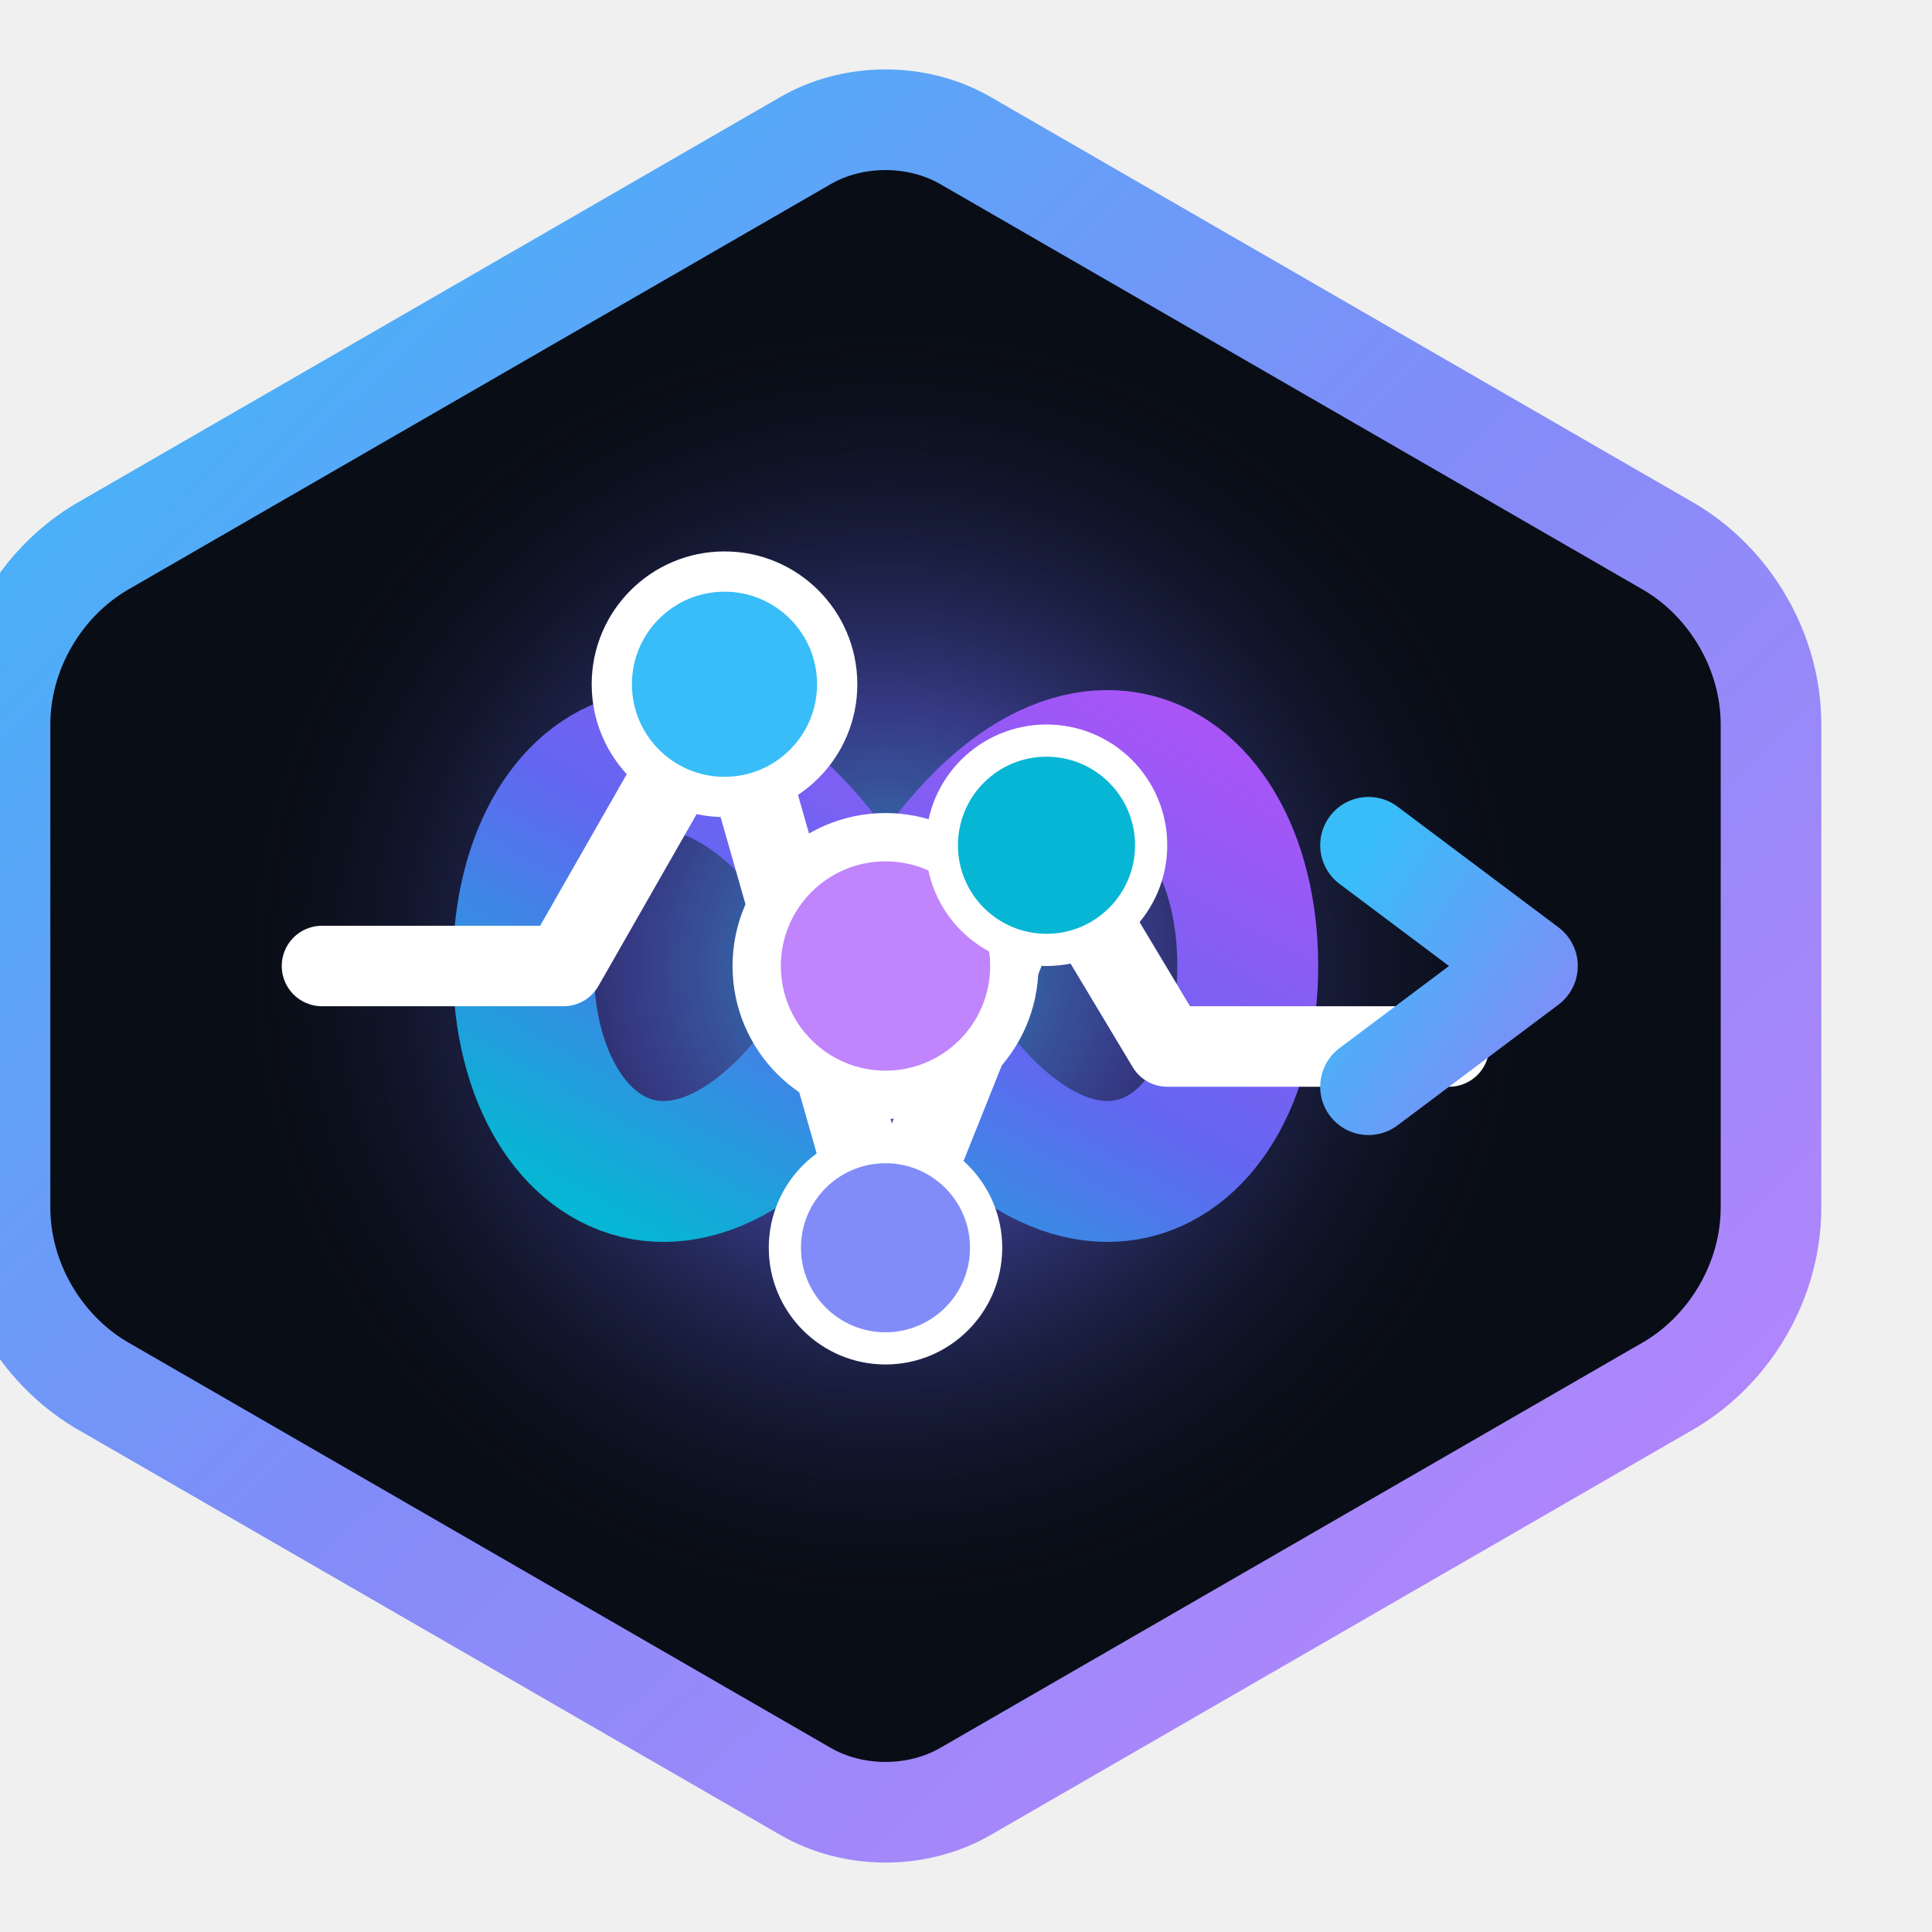
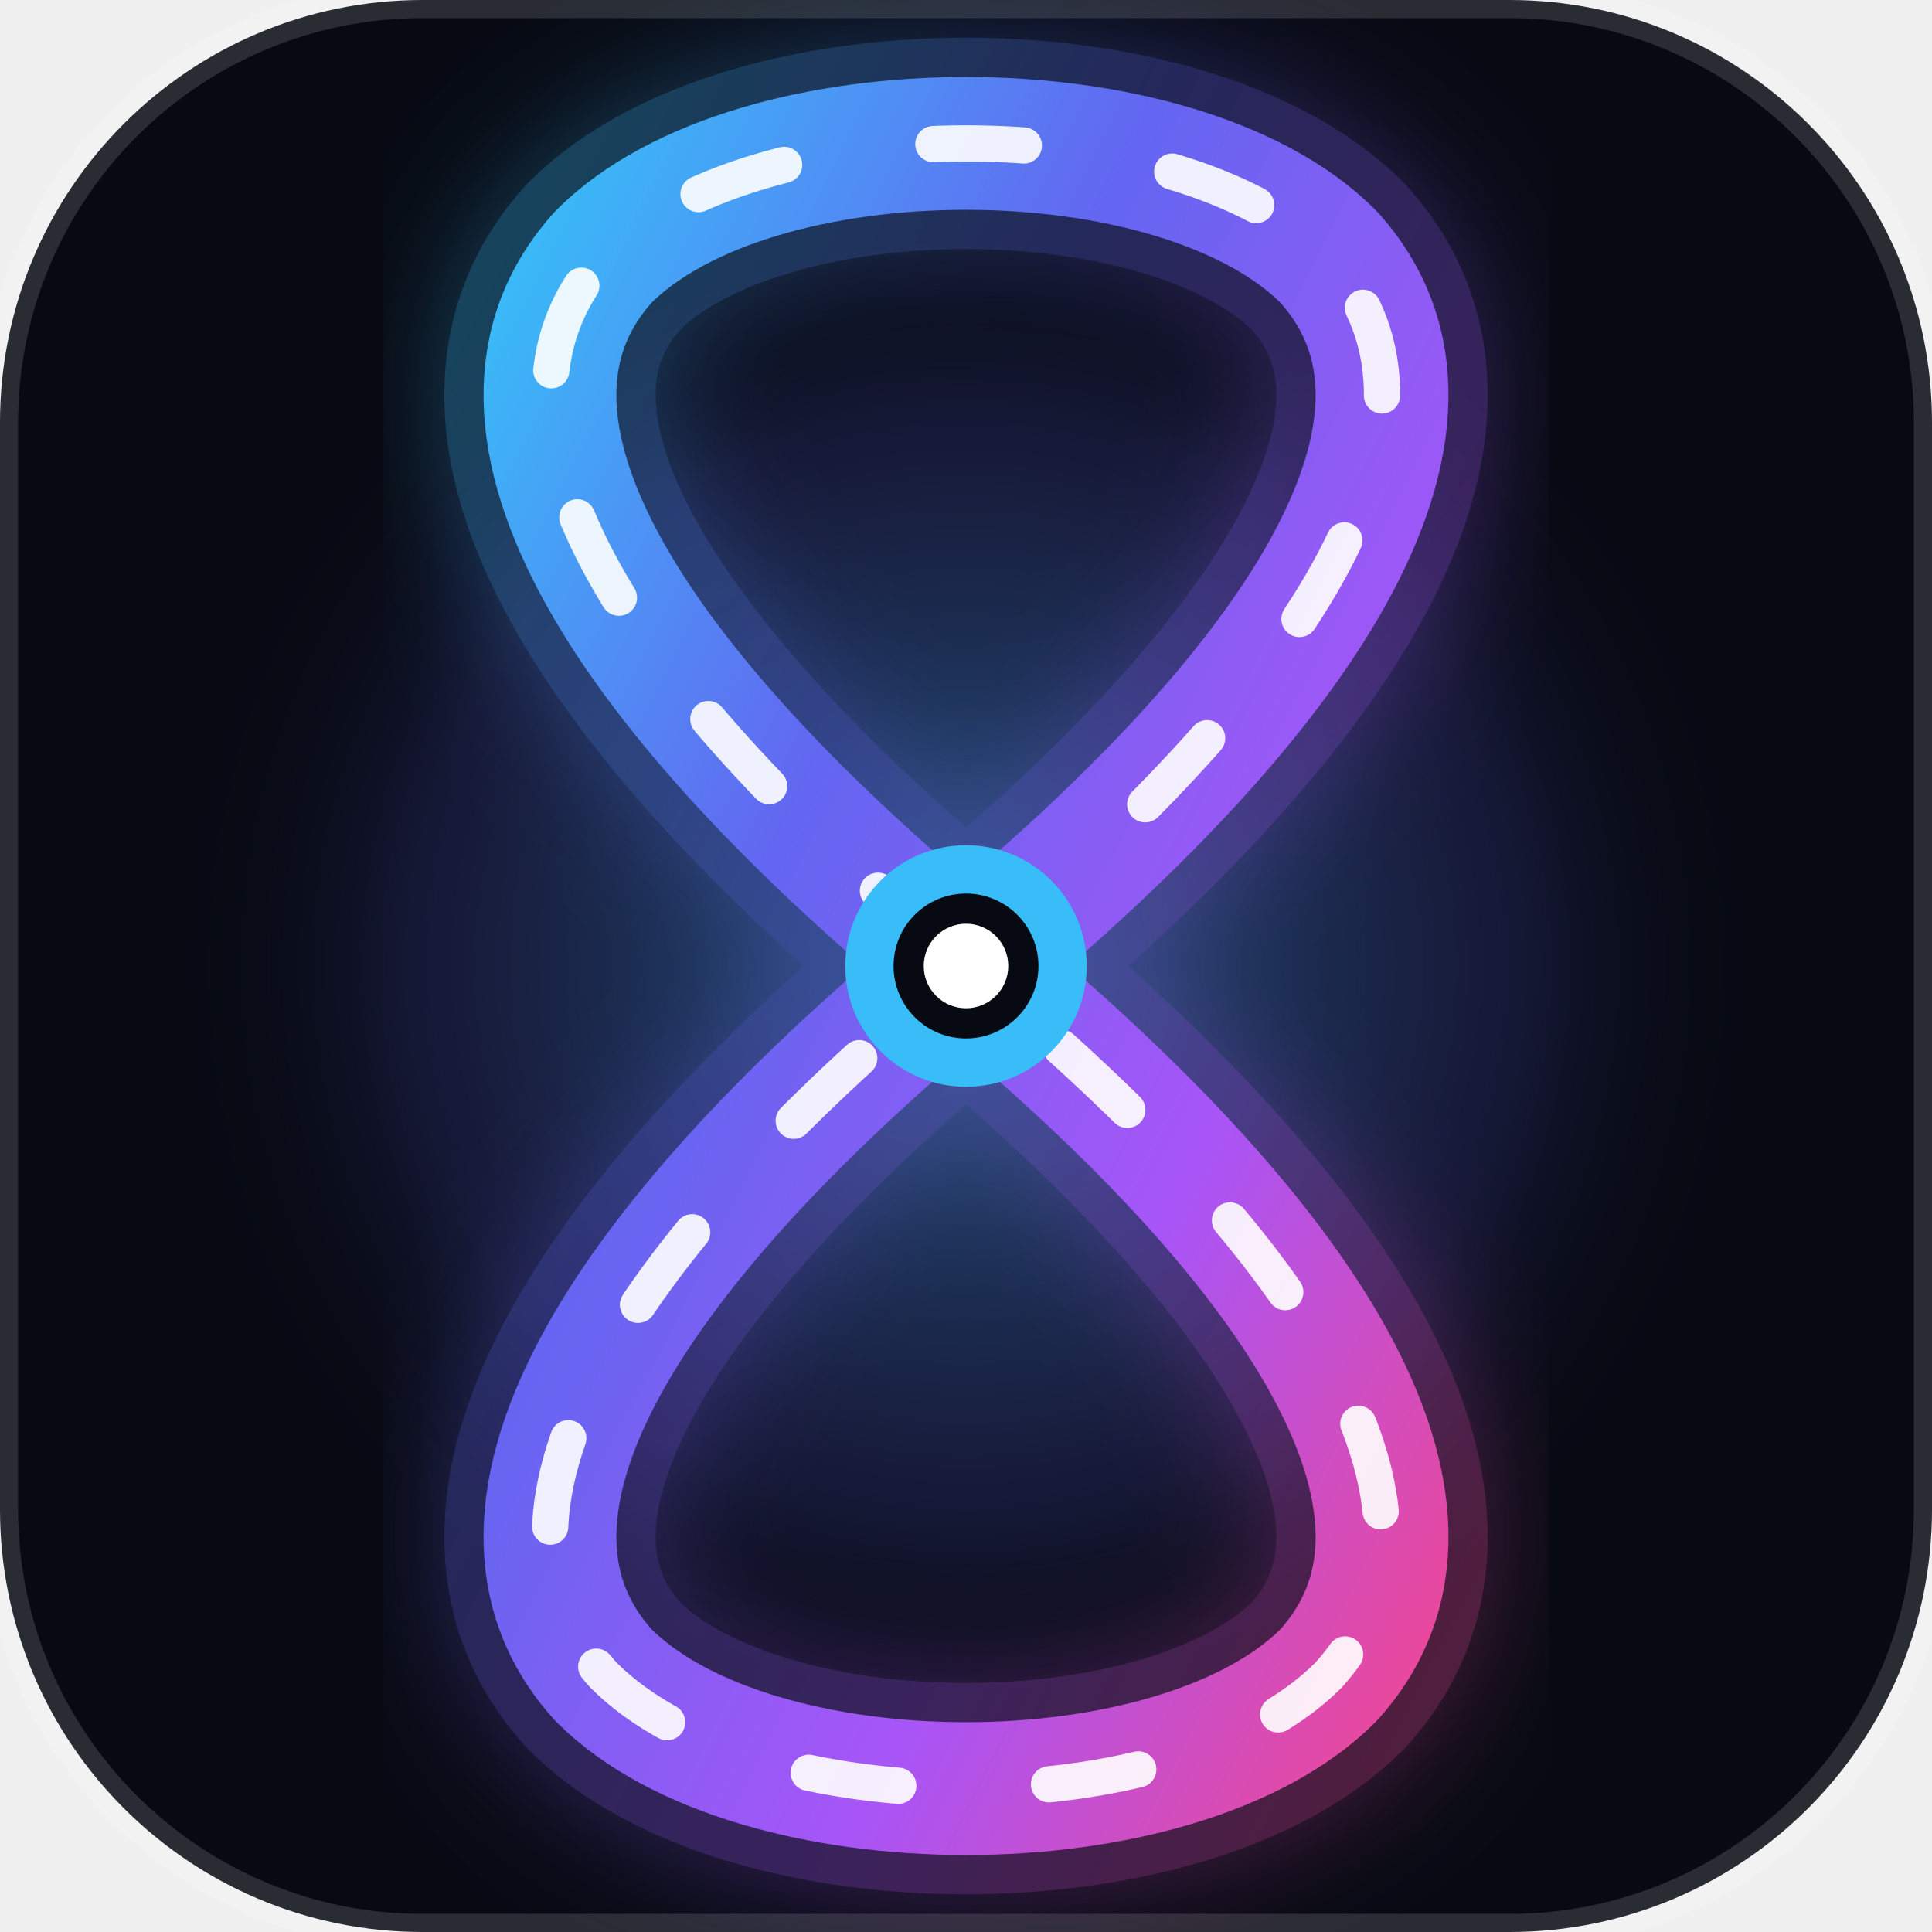
- <svg xmlns="http://www.w3.org/2000/svg" viewBox="0 0 48 48" fill="none">
+ <svg xmlns="http://www.w3.org/2000/svg" viewBox="0 0 64 64" fill="none">
  <defs>
-     <linearGradient id="lbs-primary-grad" x1="0%" y1="0%" x2="100%" y2="100%">
+     <linearGradient id="v-inf-grad" x1="0%" y1="0%" x2="100%" y2="100%">
      <stop offset="0%" stop-color="#38bdf8" />
-       <stop offset="50%" stop-color="#818cf8" />
-       <stop offset="100%" stop-color="#c084fc" />
+       <stop offset="35%" stop-color="#6366f1" />
+       <stop offset="70%" stop-color="#a855f7" />
+       <stop offset="100%" stop-color="#ec4899" />
    </linearGradient>
-     <linearGradient id="lbs-circuit-grad" x1="0%" y1="100%" x2="100%" y2="0%">
-       <stop offset="0%" stop-color="#06b6d4" />
-       <stop offset="50%" stop-color="#6366f1" />
-       <stop offset="100%" stop-color="#a855f7" />
-     </linearGradient>
-     <linearGradient id="lbs-pulse-grad" x1="0%" y1="0%" x2="100%" y2="100%">
-       <stop offset="0%" stop-color="#38bdf8" />
-       <stop offset="100%" stop-color="#818cf8" />
-     </linearGradient>
-     <radialGradient id="lbs-center-glow" cx="50%" cy="50%" r="50%">
-       <stop offset="0%" stop-color="#38bdf8" stop-opacity="0.8" />
-       <stop offset="40%" stop-color="#6366f1" stop-opacity="0.5" />
-       <stop offset="100%" stop-color="#0f172a" stop-opacity="0" />
+     <radialGradient id="v-inf-glow" cx="50%" cy="50%" r="50%">
+       <stop offset="0%" stop-color="#38bdf8" stop-opacity="0.45" />
+       <stop offset="70%" stop-color="#6366f1" stop-opacity="0.15" />
+       <stop offset="100%" stop-color="#070a13" stop-opacity="0" />
    </radialGradient>
+     <filter id="v-blur" x="-20%" y="-20%" width="140%" height="140%">
+       <feGaussianBlur stdDeviation="2" result="blur" />
+       <feComposite in="SourceGraphic" in2="blur" operator="over" />
+     </filter>
  </defs>
-   <path d="M24 3.5 L41.5 13.6 C43 14.5 44 16.2 44 18 L44 30 C44 31.8 43 33.5 41.5 34.4 L24 44.5 C22.8 45.2 21.2 45.2 20 44.5 L2.5 34.4 C1 33.5 0 31.8 0 30 L0 18 C0 16.2 1 14.5 2.5 13.6 L20 3.5 C21.2 2.8 22.8 2.8 24 3.5 Z" fill="#090d16" stroke="url(#lbs-primary-grad)" stroke-width="2.5" stroke-linejoin="round" />
-   <circle cx="22" cy="24" r="16" fill="url(#lbs-center-glow)" />
-   <path d="M13 24 C13 18.5, 18 16, 22 24 C26 32, 31 29.5, 31 24 C31 18.5, 26 16, 22 24 C18 32, 13 29.5, 13 24 Z" fill="none" stroke="url(#lbs-circuit-grad)" stroke-width="3.5" stroke-linecap="round" stroke-linejoin="round" />
-   <path d="M8 24 H14 L18 17 L22 31 L26 21 L29 26 H36" fill="none" stroke="#ffffff" stroke-width="2" stroke-linecap="round" stroke-linejoin="round" />
-   <circle cx="18" cy="17" r="2.8" fill="#38bdf8" stroke="#ffffff" stroke-width="1" />
-   <circle cx="22" cy="24" r="3.2" fill="#c084fc" stroke="#ffffff" stroke-width="1.2" />
-   <circle cx="22" cy="31" r="2.5" fill="#818cf8" stroke="#ffffff" stroke-width="0.8" />
-   <circle cx="26" cy="21" r="2.6" fill="#06b6d4" stroke="#ffffff" stroke-width="0.8" />
-   <path d="M34 21 L38 24 L34 27" fill="none" stroke="url(#lbs-pulse-grad)" stroke-width="2.4" stroke-linecap="round" stroke-linejoin="round" />
+   <rect width="64" height="64" rx="14" fill="#070a13" stroke="rgba(255, 255, 255, 0.14)" stroke-width="1.2" />
+   <circle cx="32" cy="32" r="26" fill="url(#v-inf-glow)" />
+   <path d="M 32 32 C 43 23, 49 14, 44 8.5 C 39 3.5, 25 3.5, 20 8.5 C 15 14, 21 23, 32 32 C 43 41, 49 50, 44 55.5 C 39 60.5, 25 60.5, 20 55.5 C 15 50, 21 41, 32 32 Z" fill="none" stroke="url(#v-inf-grad)" stroke-width="7" opacity="0.32" filter="url(#v-blur)" />
+   <path d="M 32 32 C 43 23, 49 14, 44 8.5 C 39 3.5, 25 3.5, 20 8.5 C 15 14, 21 23, 32 32 C 43 41, 49 50, 44 55.5 C 39 60.5, 25 60.5, 20 55.5 C 15 50, 21 41, 32 32 Z" fill="none" stroke="url(#v-inf-grad)" stroke-width="4.4" stroke-linecap="round" stroke-linejoin="round" />
+   <path d="M 32 32 C 43 23, 49 14, 44 8.5 C 39 3.5, 25 3.5, 20 8.5 C 15 14, 21 23, 32 32 C 43 41, 49 50, 44 55.5 C 39 60.5, 25 60.5, 20 55.5 C 15 50, 21 41, 32 32 Z" fill="none" stroke="#ffffff" stroke-width="1.2" stroke-dasharray="3 5" stroke-linecap="round" opacity="0.9" />
+   <circle cx="32" cy="32" r="3.2" fill="#070a13" stroke="#38bdf8" stroke-width="1.6" />
+   <circle cx="32" cy="32" r="1.4" fill="#ffffff" />
</svg>
